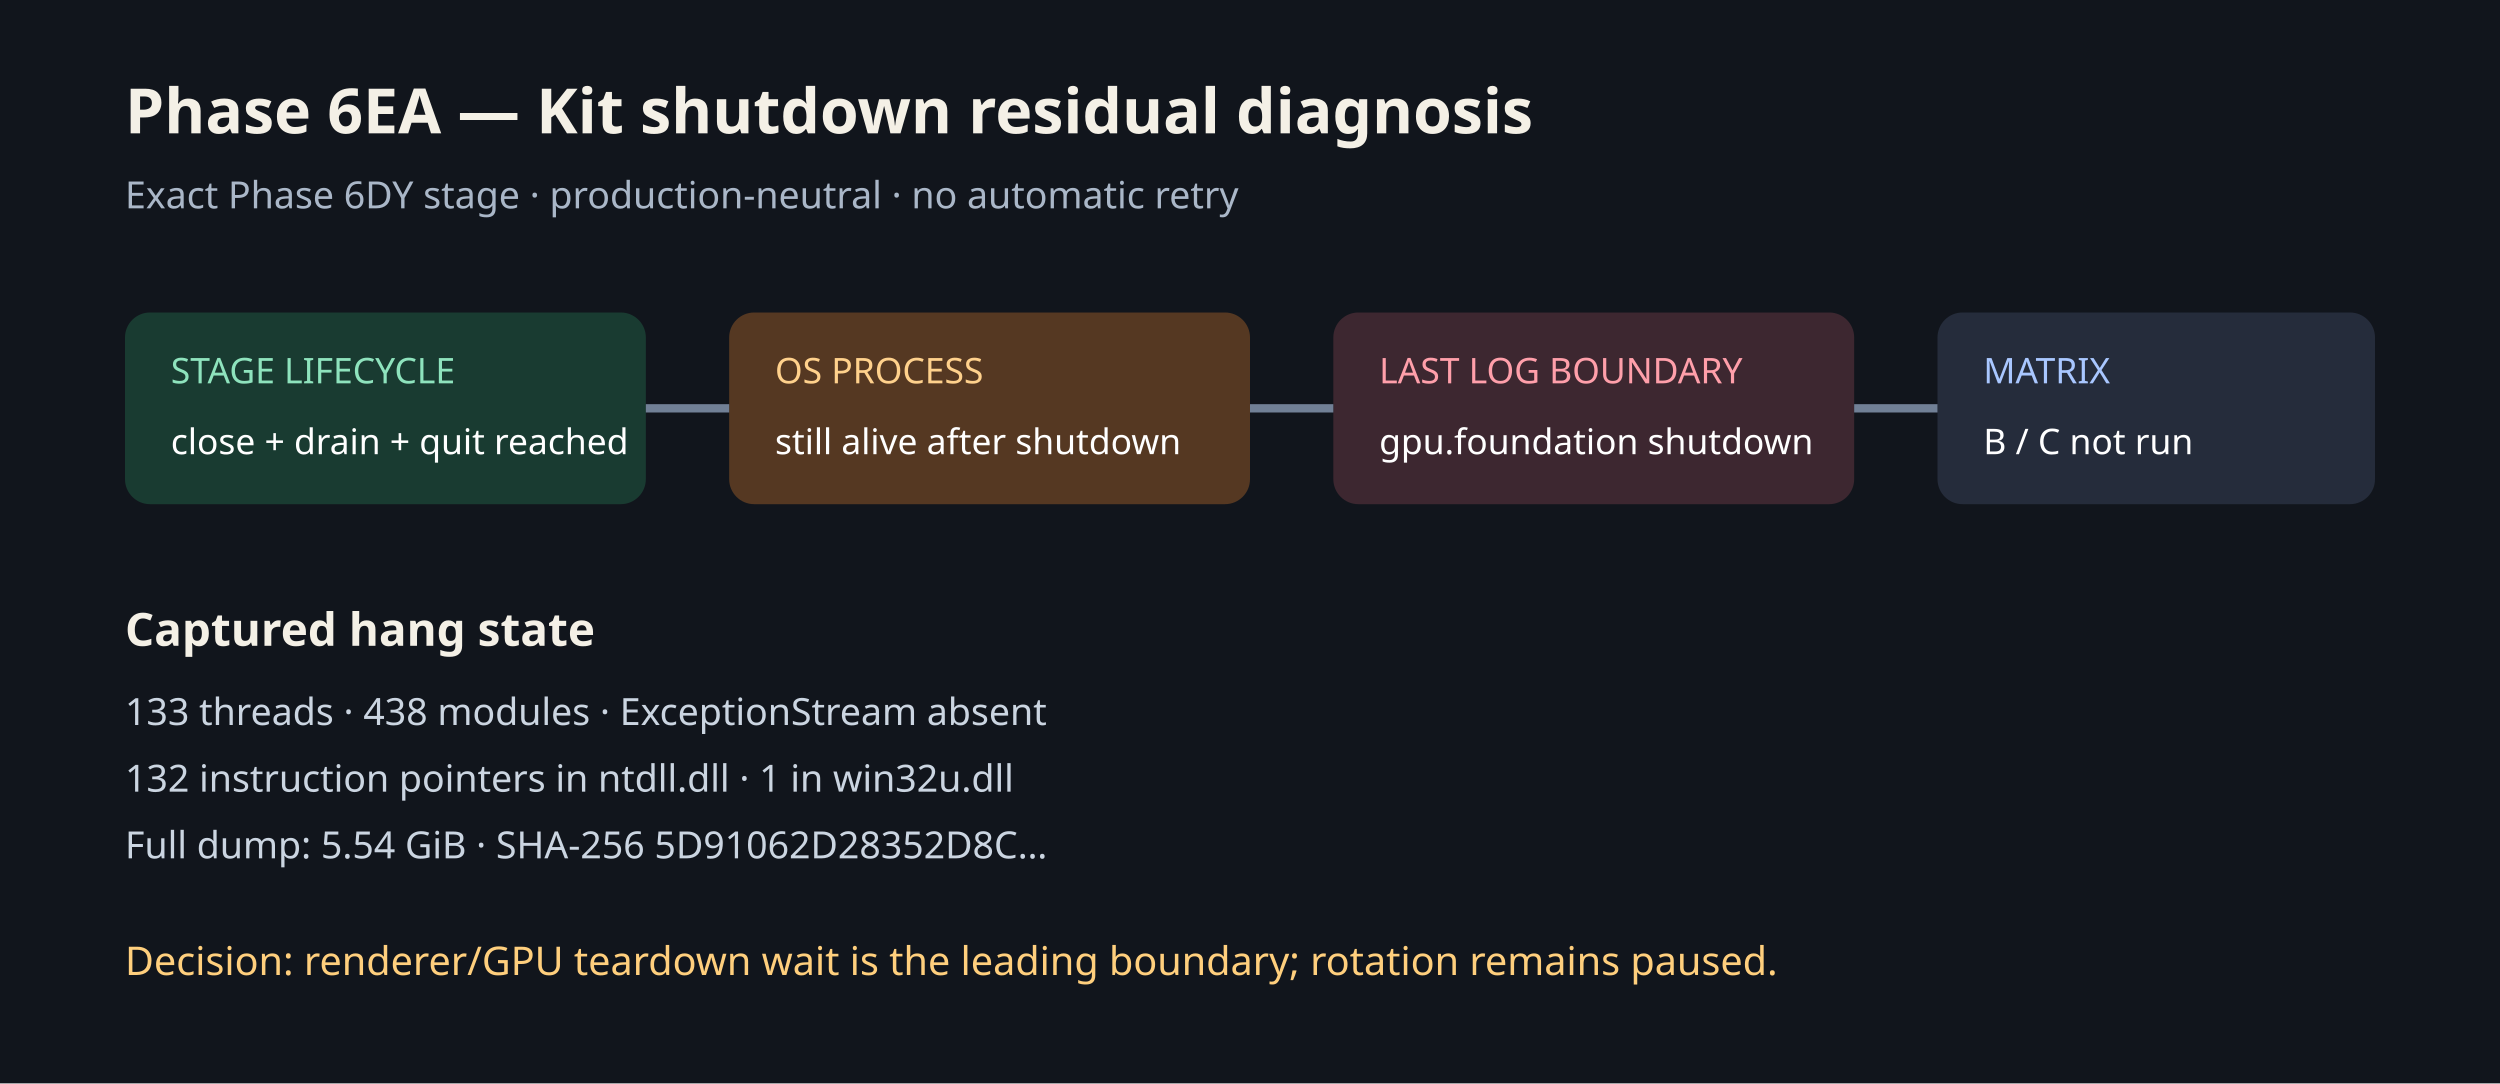
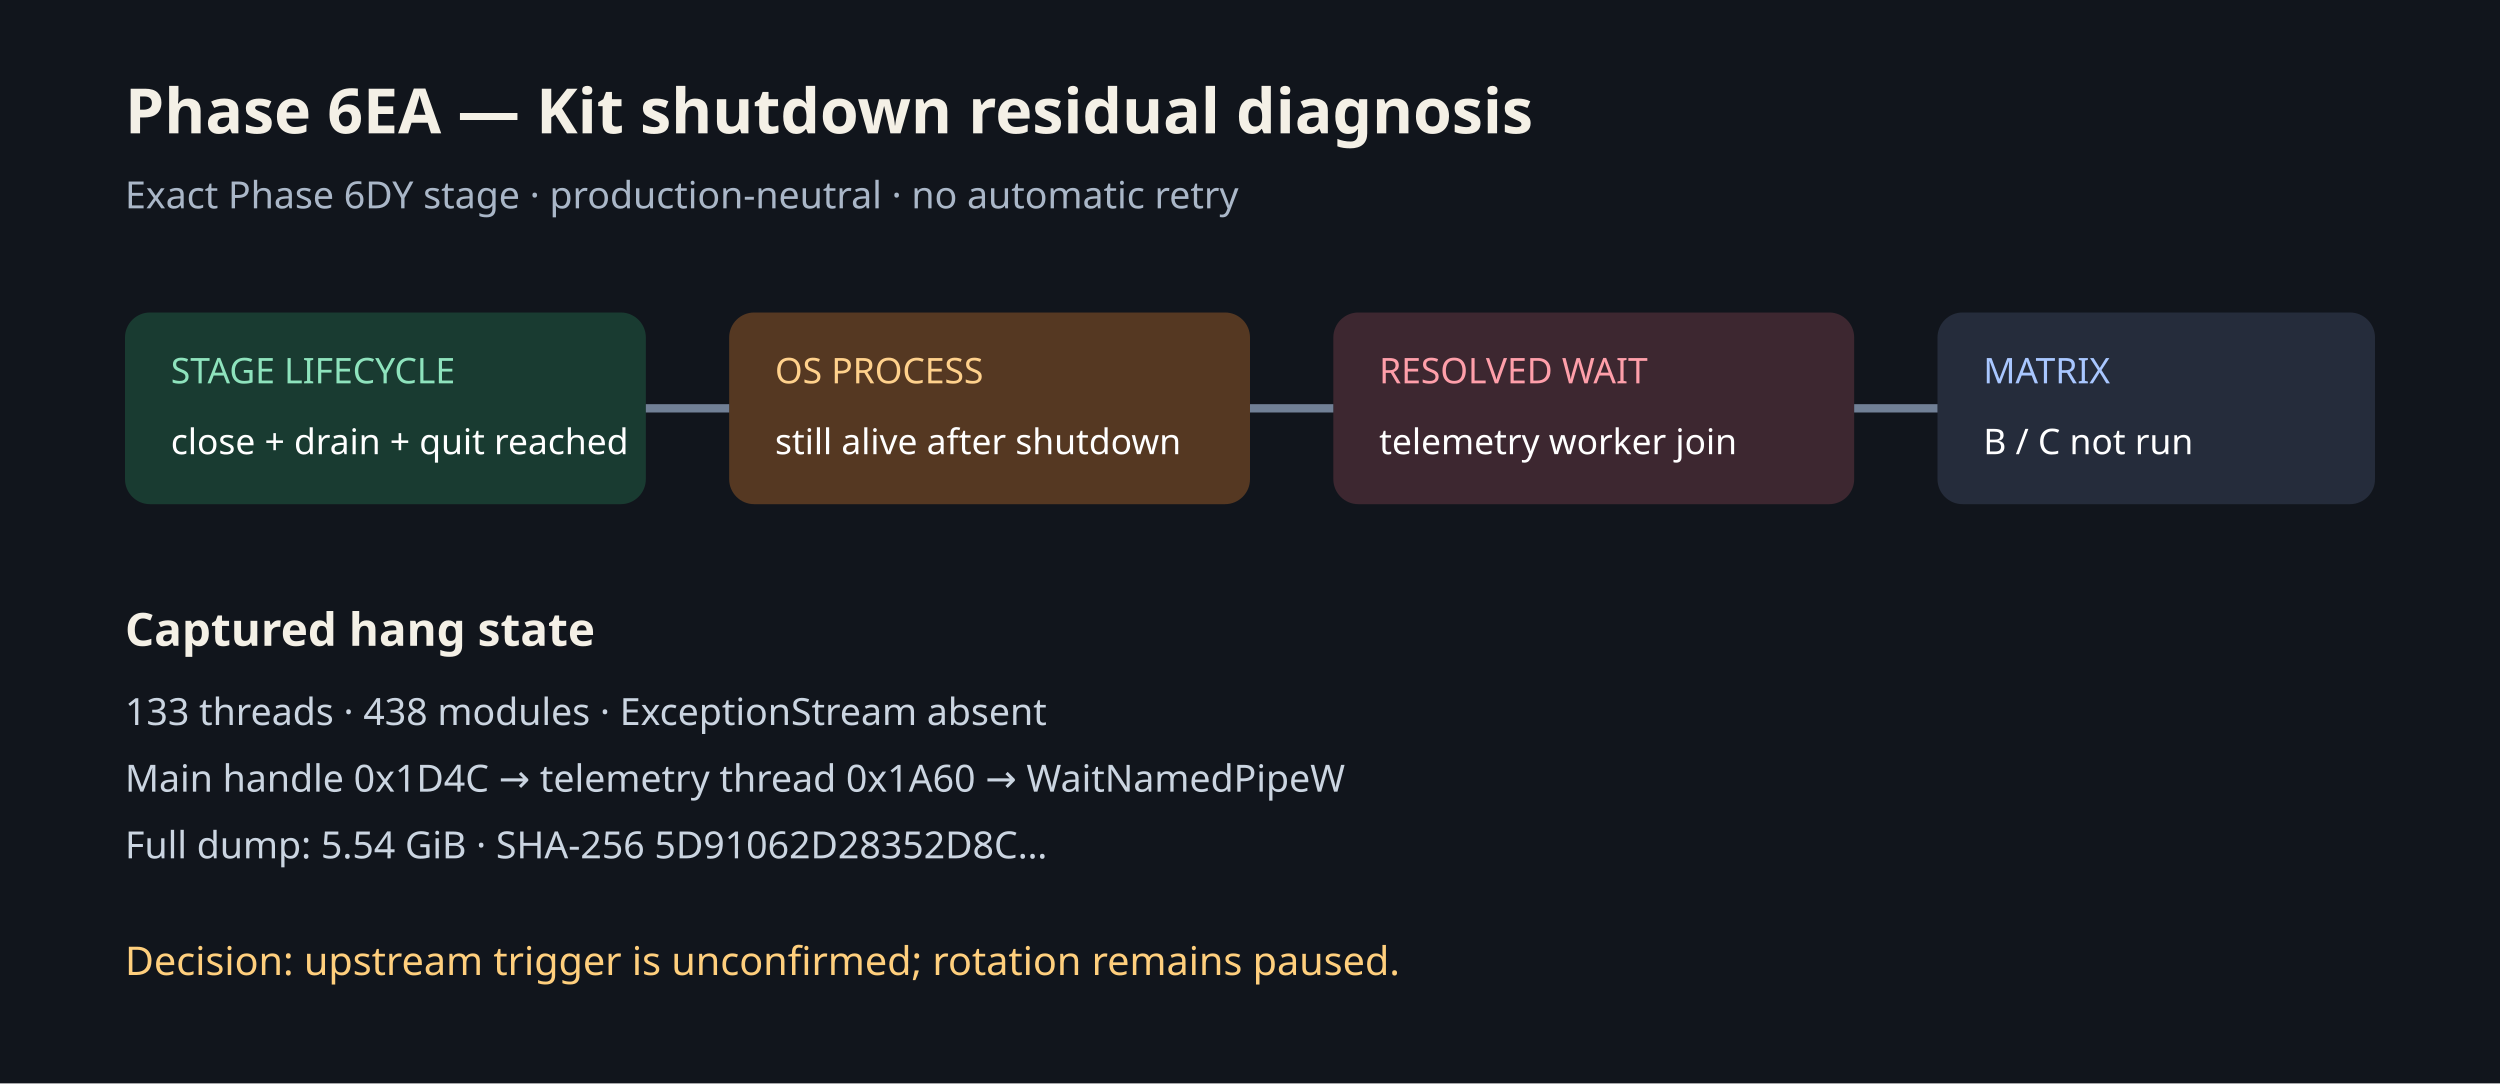
<svg xmlns="http://www.w3.org/2000/svg" width="1200" height="520" viewBox="0 0 1200 520" role="img" aria-labelledby="title desc">
  <rect width="1200" height="520" fill="#11151c" />
  <text x="60" y="64" fill="#f4f0e6" font-family="Segoe UI, sans-serif" font-size="30" font-weight="700">Phase 6EA — Kit shutdown residual diagnosis</text>
  <text x="60" y="100" fill="#aab7c8" font-family="Segoe UI, sans-serif" font-size="18">Exact Phase 6DY stage · production-neutral · no automatic retry</text>
  <g font-family="Segoe UI, sans-serif" font-size="17">
    <rect x="60" y="150" width="250" height="92" rx="12" fill="#193b31" />
    <text x="82" y="184" fill="#8ee3bd">STAGE LIFECYCLE</text>
    <text x="82" y="218" fill="#fff">close + drain + quit reached</text>
    <rect x="350" y="150" width="250" height="92" rx="12" fill="#553822" />
    <text x="372" y="184" fill="#ffd18c">OS PROCESS</text>
    <text x="372" y="218" fill="#fff">still alive after shutdown</text>
    <rect x="640" y="150" width="250" height="92" rx="12" fill="#3d2730" />
-     <text x="662" y="184" fill="#ff9faa">LAST LOG BOUNDARY</text>
-     <text x="662" y="218" fill="#fff">gpu.foundation shutdown</text>
+     <text x="662" y="184" fill="#ff9faa">RESOLVED WAIT</text>
+     <text x="662" y="218" fill="#fff">telemetry worker join</text>
    <rect x="930" y="150" width="210" height="92" rx="12" fill="#252c3b" />
    <text x="952" y="184" fill="#a9c7ff">MATRIX</text>
    <text x="952" y="218" fill="#fff">B / C not run</text>
  </g>
  <path d="M310 196h40M600 196h40M890 196h40" stroke="#718096" stroke-width="4" />
  <g font-family="Segoe UI, sans-serif">
    <text x="60" y="310" fill="#f4f0e6" font-size="22" font-weight="700">Captured hang state</text>
    <text x="60" y="348" fill="#cbd5e1" font-size="18">133 threads · 438 modules · ExceptionStream absent</text>
-     <text x="60" y="380" fill="#cbd5e1" font-size="18">132 instruction pointers in ntdll.dll · 1 in win32u.dll</text>
+     <text x="60" y="380" fill="#cbd5e1" font-size="18">Main handle 0x1D4C → telemetry thread 0x1A60 → WaitNamedPipeW</text>
    <text x="60" y="412" fill="#cbd5e1" font-size="18">Full dump: 5.54 GiB · SHA-256 5D91062D28352D8C…</text>
-     <text x="60" y="468" fill="#ffcf7d" font-size="19">Decision: renderer/GPU teardown wait is the leading boundary; rotation remains paused.</text>
+     <text x="60" y="468" fill="#ffcf7d" font-size="19">Decision: upstream trigger is unconfirmed; rotation remains paused.</text>
  </g>
</svg>
